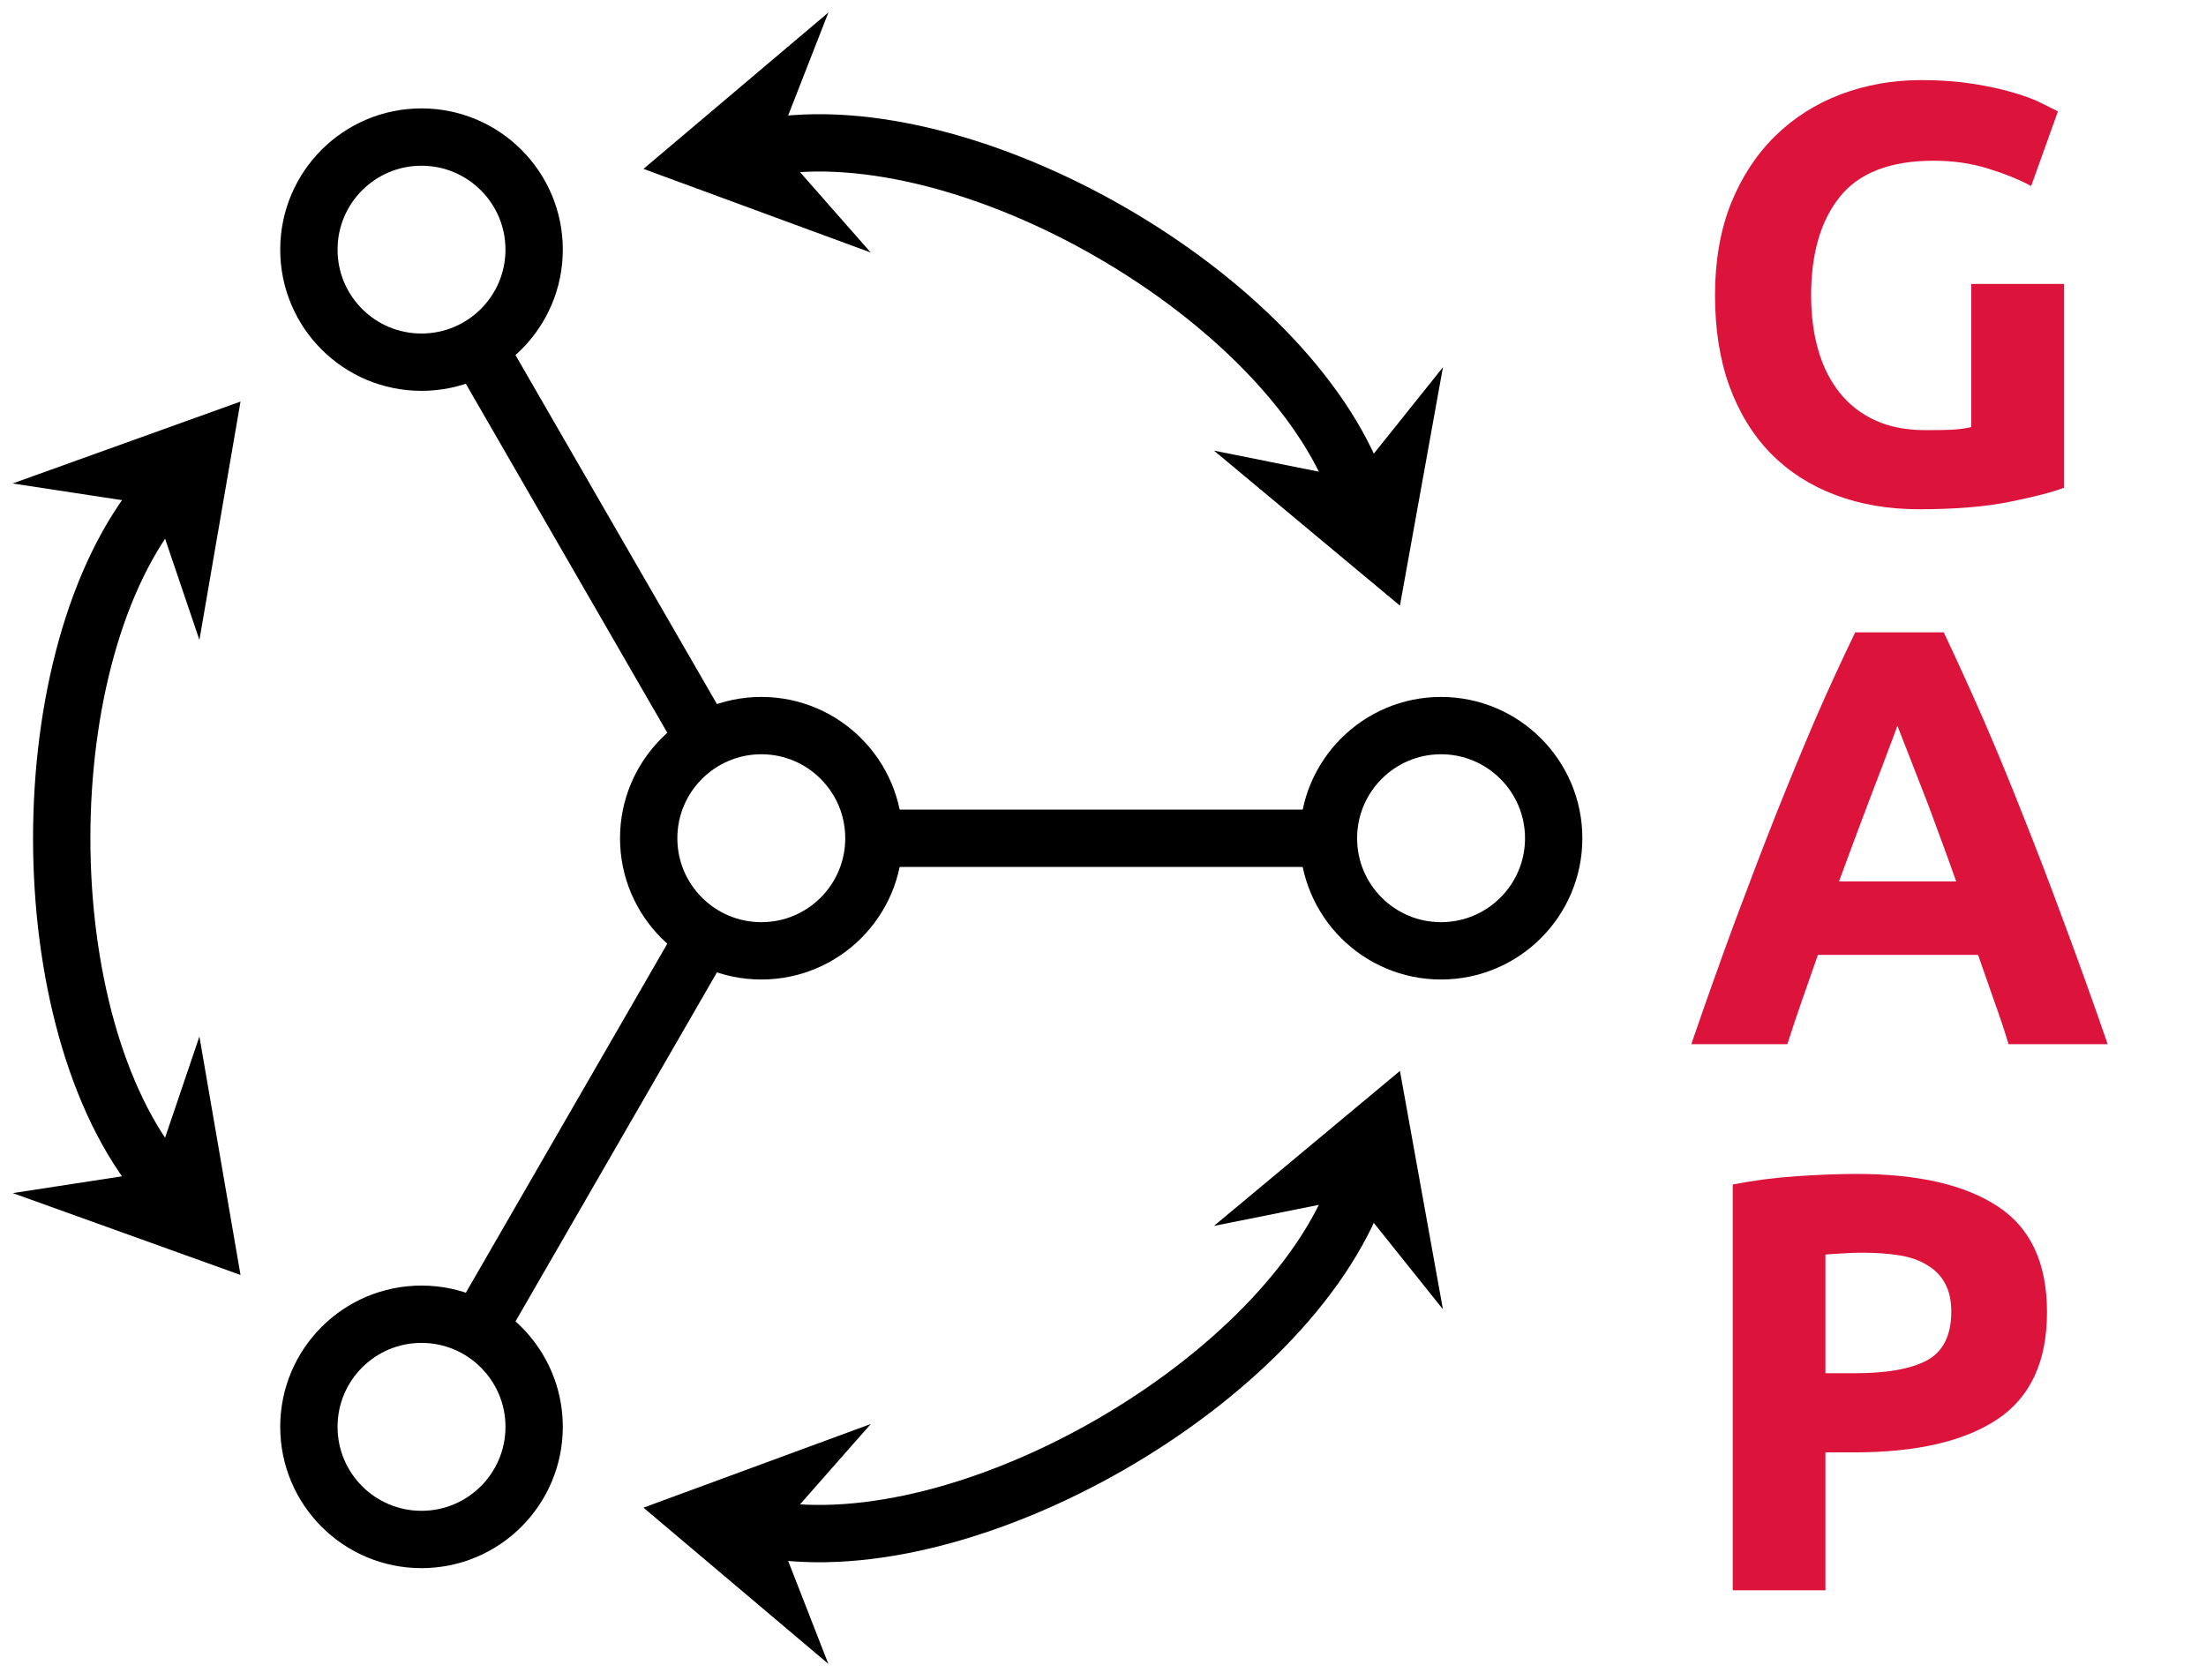
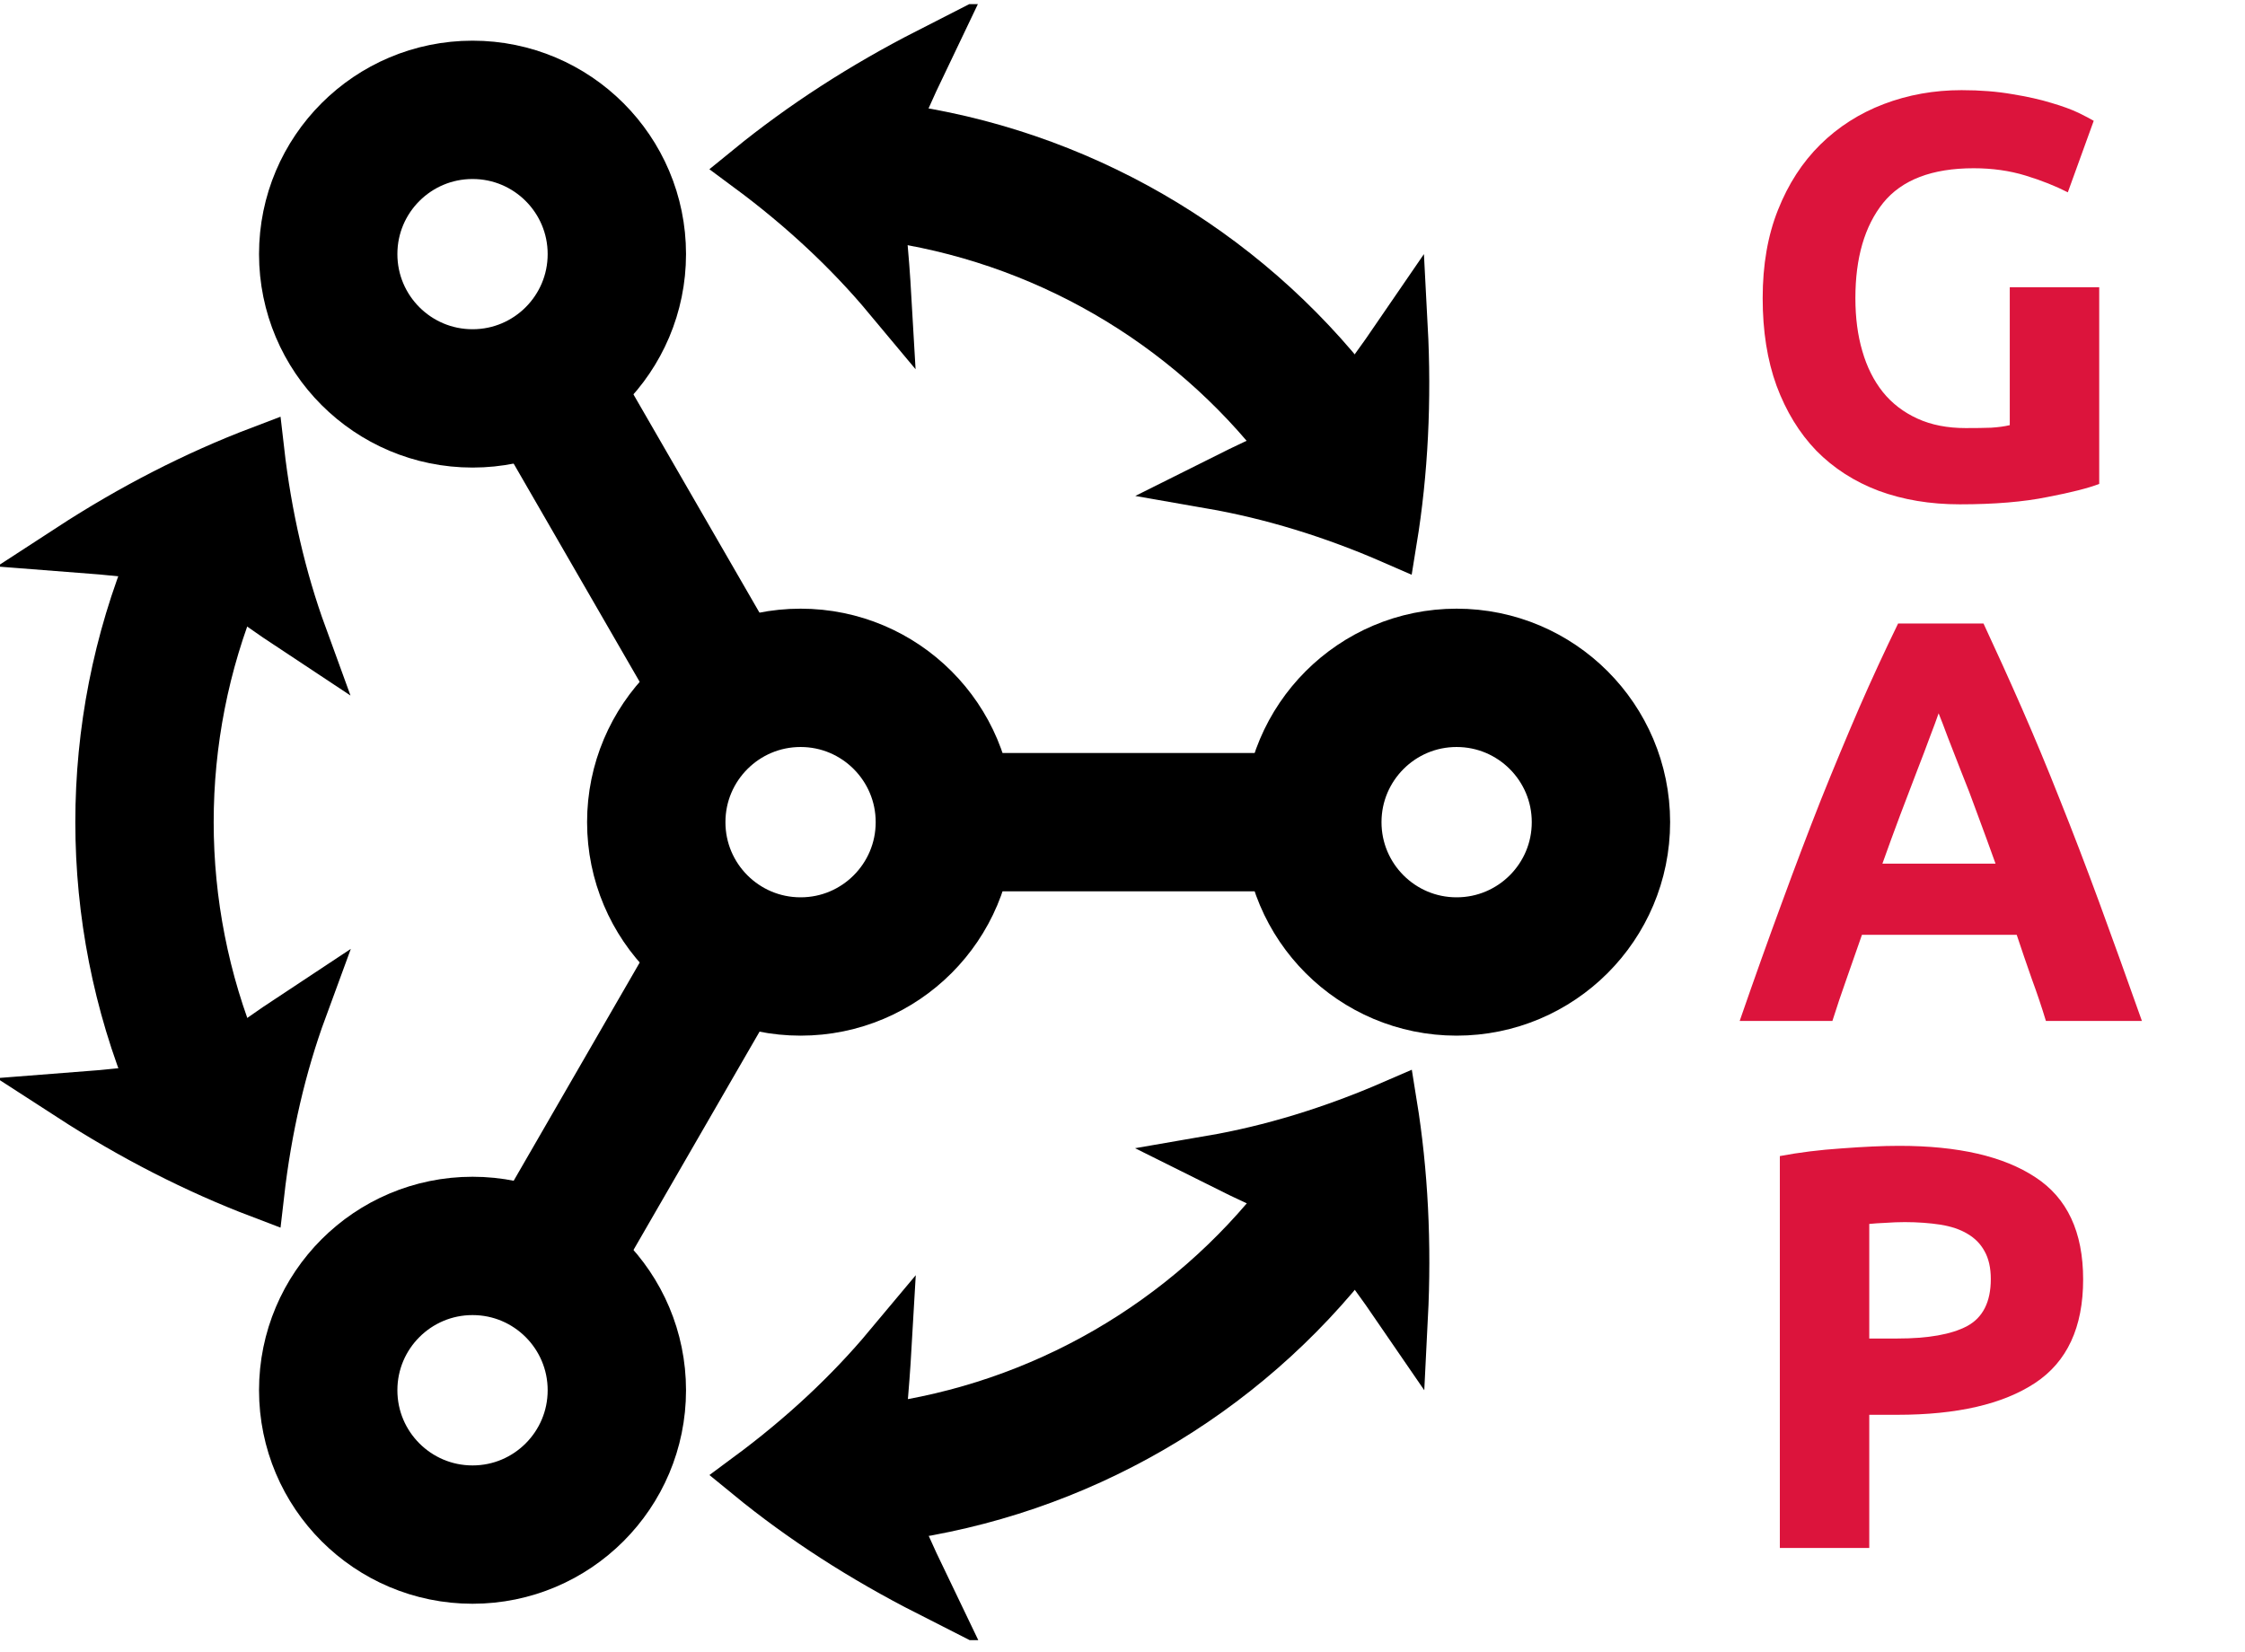
- <svg xmlns="http://www.w3.org/2000/svg" xmlns:xlink="http://www.w3.org/1999/xlink" width="91.475pt" height="69.631pt" viewBox="0 0 91.475 69.631" version="1.2">
+ <svg xmlns="http://www.w3.org/2000/svg" xmlns:xlink="http://www.w3.org/1999/xlink" width="96.107" height="70.701" viewBox="0 0 96.107 70.701">
  <defs>
    <g>
-       <symbol overflow="visible" id="glyph0-0">
-         <path style="stroke:none;" d="M 1.234 0 L 1.234 -18.484 L 11.094 -18.484 L 11.094 0 Z M 9.859 -1.234 L 9.859 -17.25 L 2.469 -17.25 L 2.469 -1.234 Z M 9.859 -1.234 " />
-       </symbol>
-       <symbol overflow="visible" id="glyph0-1">
-         <path style="stroke:none;" d="M 10.297 -14.125 C 8.504 -14.125 7.207 -13.625 6.406 -12.625 C 5.613 -11.633 5.219 -10.273 5.219 -8.547 C 5.219 -7.711 5.316 -6.953 5.516 -6.266 C 5.711 -5.586 6.008 -5 6.406 -4.5 C 6.801 -4.008 7.289 -3.629 7.875 -3.359 C 8.469 -3.086 9.16 -2.953 9.953 -2.953 C 10.379 -2.953 10.742 -2.957 11.047 -2.969 C 11.348 -2.988 11.617 -3.023 11.859 -3.078 L 11.859 -9.016 L 15.703 -9.016 L 15.703 -0.562 C 15.234 -0.383 14.488 -0.191 13.469 0.016 C 12.457 0.223 11.203 0.328 9.703 0.328 C 8.422 0.328 7.258 0.129 6.219 -0.266 C 5.176 -0.66 4.285 -1.234 3.547 -1.984 C 2.805 -2.742 2.234 -3.676 1.828 -4.781 C 1.43 -5.883 1.234 -7.141 1.234 -8.547 C 1.234 -9.973 1.453 -11.238 1.891 -12.344 C 2.336 -13.445 2.945 -14.379 3.719 -15.141 C 4.488 -15.898 5.395 -16.477 6.438 -16.875 C 7.488 -17.27 8.602 -17.469 9.781 -17.469 C 10.582 -17.469 11.305 -17.414 11.953 -17.312 C 12.609 -17.207 13.172 -17.082 13.641 -16.938 C 14.109 -16.801 14.492 -16.656 14.797 -16.5 C 15.098 -16.352 15.316 -16.242 15.453 -16.172 L 14.344 -13.078 C 13.812 -13.359 13.203 -13.602 12.516 -13.812 C 11.836 -14.02 11.098 -14.125 10.297 -14.125 Z M 10.297 -14.125 " />
-       </symbol>
-       <symbol overflow="visible" id="glyph0-2">
-         <path style="stroke:none;" d="M 13.406 0 C 13.227 -0.594 13.023 -1.203 12.797 -1.828 C 12.578 -2.453 12.359 -3.078 12.141 -3.703 L 5.5 -3.703 C 5.281 -3.078 5.062 -2.453 4.844 -1.828 C 4.625 -1.203 4.422 -0.594 4.234 0 L 0.25 0 C 0.883 -1.844 1.488 -3.539 2.062 -5.094 C 2.645 -6.656 3.207 -8.125 3.75 -9.5 C 4.301 -10.883 4.844 -12.195 5.375 -13.438 C 5.914 -14.676 6.473 -15.891 7.047 -17.078 L 10.719 -17.078 C 11.281 -15.891 11.832 -14.676 12.375 -13.438 C 12.914 -12.195 13.457 -10.883 14 -9.5 C 14.551 -8.125 15.113 -6.656 15.688 -5.094 C 16.27 -3.539 16.879 -1.844 17.516 0 Z M 8.797 -13.203 C 8.711 -12.961 8.586 -12.629 8.422 -12.203 C 8.266 -11.773 8.078 -11.281 7.859 -10.719 C 7.648 -10.156 7.414 -9.535 7.156 -8.859 C 6.906 -8.191 6.645 -7.488 6.375 -6.75 L 11.234 -6.75 C 10.973 -7.488 10.719 -8.191 10.469 -8.859 C 10.227 -9.535 9.992 -10.156 9.766 -10.719 C 9.547 -11.281 9.352 -11.773 9.188 -12.203 C 9.02 -12.629 8.891 -12.961 8.797 -13.203 Z M 8.797 -13.203 " />
-       </symbol>
-       <symbol overflow="visible" id="glyph0-3">
-         <path style="stroke:none;" d="M 7.094 -17.266 C 9.645 -17.266 11.598 -16.816 12.953 -15.922 C 14.316 -15.035 15 -13.57 15 -11.531 C 15 -9.477 14.305 -7.992 12.922 -7.078 C 11.547 -6.172 9.578 -5.719 7.016 -5.719 L 5.812 -5.719 L 5.812 0 L 1.969 0 L 1.969 -16.828 C 2.812 -16.992 3.695 -17.109 4.625 -17.172 C 5.562 -17.234 6.383 -17.266 7.094 -17.266 Z M 7.344 -14 C 7.062 -14 6.785 -13.988 6.516 -13.969 C 6.242 -13.957 6.008 -13.941 5.812 -13.922 L 5.812 -9 L 7.016 -9 C 8.348 -9 9.348 -9.176 10.016 -9.531 C 10.691 -9.895 11.031 -10.57 11.031 -11.562 C 11.031 -12.031 10.941 -12.422 10.766 -12.734 C 10.598 -13.047 10.352 -13.297 10.031 -13.484 C 9.719 -13.68 9.332 -13.816 8.875 -13.891 C 8.414 -13.961 7.906 -14 7.344 -14 Z M 7.344 -14 " />
-       </symbol>
+       <g id="glyph-0-0">
+         <path d="M 10.266 -14.078 C 8.484 -14.078 7.191 -13.582 6.391 -12.594 C 5.598 -11.602 5.203 -10.242 5.203 -8.516 C 5.203 -7.68 5.301 -6.926 5.5 -6.25 C 5.695 -5.57 5.988 -4.988 6.375 -4.5 C 6.77 -4.008 7.266 -3.629 7.859 -3.359 C 8.453 -3.086 9.141 -2.953 9.922 -2.953 C 10.348 -2.953 10.711 -2.957 11.016 -2.969 C 11.316 -2.988 11.582 -3.023 11.812 -3.078 L 11.812 -8.984 L 15.641 -8.984 L 15.641 -0.562 C 15.18 -0.383 14.441 -0.195 13.422 0 C 12.41 0.207 11.16 0.312 9.672 0.312 C 8.398 0.312 7.242 0.117 6.203 -0.266 C 5.16 -0.66 4.27 -1.234 3.531 -1.984 C 2.801 -2.742 2.234 -3.672 1.828 -4.766 C 1.43 -5.859 1.234 -7.109 1.234 -8.516 C 1.234 -9.941 1.453 -11.203 1.891 -12.297 C 2.328 -13.398 2.93 -14.332 3.703 -15.094 C 4.473 -15.852 5.379 -16.43 6.422 -16.828 C 7.461 -17.223 8.57 -17.422 9.75 -17.422 C 10.551 -17.422 11.273 -17.363 11.922 -17.25 C 12.566 -17.145 13.125 -17.02 13.594 -16.875 C 14.062 -16.738 14.445 -16.598 14.75 -16.453 C 15.051 -16.305 15.27 -16.191 15.406 -16.109 L 14.297 -13.047 C 13.773 -13.316 13.172 -13.555 12.484 -13.766 C 11.805 -13.973 11.066 -14.078 10.266 -14.078 Z M 10.266 -14.078 " />
+       </g>
+       <g id="glyph-0-1">
+         <path d="M 13.359 0 C 13.18 -0.594 12.977 -1.195 12.75 -1.812 C 12.531 -2.438 12.316 -3.062 12.109 -3.688 L 5.484 -3.688 C 5.266 -3.062 5.047 -2.438 4.828 -1.812 C 4.609 -1.195 4.406 -0.594 4.219 0 L 0.25 0 C 0.883 -1.832 1.488 -3.523 2.062 -5.078 C 2.633 -6.641 3.191 -8.109 3.734 -9.484 C 4.285 -10.859 4.828 -12.16 5.359 -13.391 C 5.898 -14.629 6.457 -15.836 7.031 -17.016 L 10.688 -17.016 C 11.238 -15.836 11.785 -14.629 12.328 -13.391 C 12.867 -12.16 13.41 -10.859 13.953 -9.484 C 14.504 -8.109 15.066 -6.641 15.641 -5.078 C 16.211 -3.523 16.82 -1.832 17.469 0 Z M 8.766 -13.172 C 8.68 -12.922 8.555 -12.582 8.391 -12.156 C 8.234 -11.727 8.047 -11.234 7.828 -10.672 C 7.617 -10.117 7.383 -9.504 7.125 -8.828 C 6.875 -8.16 6.617 -7.461 6.359 -6.734 L 11.203 -6.734 C 10.941 -7.461 10.688 -8.16 10.438 -8.828 C 10.195 -9.504 9.961 -10.117 9.734 -10.672 C 9.516 -11.234 9.32 -11.727 9.156 -12.156 C 9 -12.582 8.867 -12.922 8.766 -13.172 Z M 8.766 -13.172 " />
+       </g>
+       <g id="glyph-0-2">
+         <path d="M 7.078 -17.219 C 9.609 -17.219 11.551 -16.77 12.906 -15.875 C 14.27 -14.988 14.953 -13.531 14.953 -11.5 C 14.953 -9.445 14.266 -7.969 12.891 -7.062 C 11.516 -6.156 9.551 -5.703 7 -5.703 L 5.797 -5.703 L 5.797 0 L 1.969 0 L 1.969 -16.781 C 2.801 -16.938 3.68 -17.047 4.609 -17.109 C 5.547 -17.18 6.367 -17.219 7.078 -17.219 Z M 7.312 -13.953 C 7.039 -13.953 6.77 -13.941 6.5 -13.922 C 6.227 -13.91 5.992 -13.895 5.797 -13.875 L 5.797 -8.969 L 7 -8.969 C 8.32 -8.969 9.316 -9.145 9.984 -9.5 C 10.66 -9.863 11 -10.535 11 -11.516 C 11 -11.992 10.91 -12.391 10.734 -12.703 C 10.566 -13.016 10.32 -13.266 10 -13.453 C 9.688 -13.641 9.301 -13.77 8.844 -13.844 C 8.383 -13.914 7.875 -13.953 7.312 -13.953 Z M 7.312 -13.953 " />
+       </g>
    </g>
-     <clipPath id="clip1">
-       <path d="M 0 0.016 L 70 0.016 L 70 69.25 L 0 69.25 Z M 0 0.016 " />
+     <clipPath id="clip-0">
+       <path clip-rule="nonzero" d="M 0 0.176 L 95.223 0.176 L 95.223 70.227 L 0 70.227 Z M 0 0.176 " />
    </clipPath>
-     <clipPath id="clip2">
-       <path d="M 21 0.016 L 90.953 0.016 L 90.953 69.25 L 21 69.25 Z M 21 0.016 " />
+     <clipPath id="clip-1">
+       <path clip-rule="nonzero" d="M 0 0.176 L 95.223 0.176 L 95.223 70.227 L 0 70.227 Z M 0 0.176 " />
    </clipPath>
-     <clipPath id="clip3">
-       <path d="M 0 0.016 L 56 0.016 L 56 49 L 0 49 Z M 0 0.016 " />
+     <clipPath id="clip-2">
+       <path clip-rule="nonzero" d="M 22 0.176 L 90 0.176 L 90 53 L 22 53 Z M 22 0.176 " />
    </clipPath>
-     <clipPath id="clip4">
-       <path d="M 0 20 L 56 20 L 56 69.25 L 0 69.25 Z M 0 20 " />
+     <clipPath id="clip-3">
+       <path clip-rule="nonzero" d="M 3 0.176 L 69 0.176 L 69 42 L 3 42 Z M 3 0.176 " />
    </clipPath>
-     <clipPath id="clip5">
-       <path d="M 0 0.016 L 63 0.016 L 63 64 L 0 64 Z M 0 0.016 " />
+     <clipPath id="clip-4">
+       <path clip-rule="nonzero" d="M 0 0.176 L 93 0.176 L 93 70.227 L 0 70.227 Z M 0 0.176 " />
    </clipPath>
-     <clipPath id="clip6">
-       <path d="M 0 6 L 63 6 L 63 69.25 L 0 69.25 Z M 0 6 " />
+     <clipPath id="clip-5">
+       <path clip-rule="nonzero" d="M 0 0.176 L 42 0.176 L 42 57 L 0 57 Z M 0 0.176 " />
    </clipPath>
-     <clipPath id="clip7">
-       <path d="M 0 0.016 L 90 0.016 L 90 54 L 0 54 Z M 0 0.016 " />
+     <clipPath id="clip-6">
+       <path clip-rule="nonzero" d="M 0 14 L 42 14 L 42 70.227 L 0 70.227 Z M 0 14 " />
    </clipPath>
-     <clipPath id="clip8">
-       <path d="M 33 0.016 L 79 0.016 L 79 44 L 33 44 Z M 33 0.016 " />
+     <clipPath id="clip-7">
+       <path clip-rule="nonzero" d="M 0 0.176 L 95.223 0.176 L 95.223 70.227 L 0 70.227 Z M 0 0.176 " />
    </clipPath>
-     <clipPath id="clip9">
-       <path d="M 8 0.016 L 54 0.016 L 54 29 L 8 29 Z M 8 0.016 " />
+     <clipPath id="clip-8">
+       <path clip-rule="nonzero" d="M 3 28 L 69 28 L 69 70.227 L 3 70.227 Z M 3 28 " />
    </clipPath>
-     <clipPath id="clip10">
-       <path d="M 0 0.016 L 41 0.016 L 41 69.25 L 0 69.25 Z M 0 0.016 " />
-     </clipPath>
-     <clipPath id="clip11">
-       <path d="M 0 0.016 L 29 0.016 L 29 44 L 0 44 Z M 0 0.016 " />
-     </clipPath>
-     <clipPath id="clip12">
-       <path d="M 0 25 L 29 25 L 29 69.25 L 0 69.25 Z M 0 25 " />
-     </clipPath>
-     <clipPath id="clip13">
-       <path d="M 0 15 L 90 15 L 90 69.25 L 0 69.25 Z M 0 15 " />
-     </clipPath>
-     <clipPath id="clip14">
-       <path d="M 8 40 L 54 40 L 54 69.25 L 8 69.25 Z M 8 40 " />
-     </clipPath>
-     <clipPath id="clip15">
-       <path d="M 33 25 L 79 25 L 79 69.25 L 33 69.25 Z M 33 25 " />
+     <clipPath id="clip-9">
+       <path clip-rule="nonzero" d="M 22 18 L 90 18 L 90 70.227 L 22 70.227 Z M 22 18 " />
    </clipPath>
  </defs>
-   <g id="surface1">
-     <g clip-path="url(#clip1)" clip-rule="nonzero">
-       <path style="fill:none;stroke-width:2.391;stroke-linecap:butt;stroke-linejoin:miter;stroke:rgb(0%,0%,0%);stroke-opacity:1;stroke-miterlimit:10;" d="M 4.695 -0.001 C 4.695 2.592 2.593 4.698 0.001 4.698 C -2.592 4.698 -4.698 2.592 -4.698 -0.001 C -4.698 -2.594 -2.592 -4.696 0.001 -4.696 C 2.593 -4.696 4.695 -2.594 4.695 -0.001 Z M 4.695 -0.001 " transform="matrix(0.994293,0,0,-0.994293,31.56981,34.76081)" />
-     </g>
-     <g clip-path="url(#clip2)" clip-rule="nonzero">
-       <path style="fill:none;stroke-width:2.391;stroke-linecap:butt;stroke-linejoin:miter;stroke:rgb(0%,0%,0%);stroke-opacity:1;stroke-miterlimit:10;" d="M 33.045 -0.001 C 33.045 2.592 30.939 4.698 28.346 4.698 C 25.753 4.698 23.651 2.592 23.651 -0.001 C 23.651 -2.594 25.753 -4.696 28.346 -4.696 C 30.939 -4.696 33.045 -2.594 33.045 -0.001 Z M 33.045 -0.001 " transform="matrix(0.994293,0,0,-0.994293,31.56981,34.76081)" />
-     </g>
-     <g clip-path="url(#clip3)" clip-rule="nonzero">
-       <path style="fill:none;stroke-width:2.391;stroke-linecap:butt;stroke-linejoin:miter;stroke:rgb(0%,0%,0%);stroke-opacity:1;stroke-miterlimit:10;" d="M -9.475 24.549 C -9.475 27.142 -11.581 29.244 -14.174 29.244 C -16.767 29.244 -18.869 27.142 -18.869 24.549 C -18.869 21.956 -16.767 19.855 -14.174 19.855 C -11.581 19.855 -9.475 21.956 -9.475 24.549 Z M -9.475 24.549 " transform="matrix(0.994293,0,0,-0.994293,31.56981,34.76081)" />
-     </g>
-     <g clip-path="url(#clip4)" clip-rule="nonzero">
-       <path style="fill:none;stroke-width:2.391;stroke-linecap:butt;stroke-linejoin:miter;stroke:rgb(0%,0%,0%);stroke-opacity:1;stroke-miterlimit:10;" d="M -9.475 -24.547 C -9.475 -21.954 -11.581 -19.852 -14.174 -19.852 C -16.767 -19.852 -18.869 -21.954 -18.869 -24.547 C -18.869 -27.144 -16.767 -29.246 -14.174 -29.246 C -11.581 -29.246 -9.475 -27.144 -9.475 -24.547 Z M -9.475 -24.547 " transform="matrix(0.994293,0,0,-0.994293,31.56981,34.76081)" />
-     </g>
-     <path style="fill:none;stroke-width:2.391;stroke-linecap:butt;stroke-linejoin:miter;stroke:rgb(0%,0%,0%);stroke-opacity:1;stroke-miterlimit:10;" d="M 5.67 -0.001 L 22.677 -0.001 " transform="matrix(0.994293,0,0,-0.994293,31.56981,34.76081)" />
-     <g clip-path="url(#clip5)" clip-rule="nonzero">
-       <path style="fill:none;stroke-width:2.391;stroke-linecap:butt;stroke-linejoin:miter;stroke:rgb(0%,0%,0%);stroke-opacity:1;stroke-miterlimit:10;" d="M -2.836 4.91 L -11.338 19.639 " transform="matrix(0.994293,0,0,-0.994293,31.56981,34.76081)" />
-     </g>
-     <g clip-path="url(#clip6)" clip-rule="nonzero">
-       <path style="fill:none;stroke-width:2.391;stroke-linecap:butt;stroke-linejoin:miter;stroke:rgb(0%,0%,0%);stroke-opacity:1;stroke-miterlimit:10;" d="M -2.836 -4.908 L -11.338 -19.64 " transform="matrix(0.994293,0,0,-0.994293,31.56981,34.76081)" />
-     </g>
-     <g clip-path="url(#clip7)" clip-rule="nonzero">
-       <path style="fill:none;stroke-width:2.391;stroke-linecap:butt;stroke-linejoin:miter;stroke:rgb(0%,0%,0%);stroke-opacity:1;stroke-miterlimit:10;" d="M 24.869 14.555 C 21.934 22.62 8.624 30.305 0.169 28.816 " transform="matrix(0.994293,0,0,-0.994293,31.56981,34.76081)" />
-     </g>
-     <path style=" stroke:none;fill-rule:nonzero;fill:rgb(0%,0%,0%);fill-opacity:1;" d="M 57.574 23.805 L 58.652 17.828 L 56.418 20.621 L 52.91 19.918 Z M 57.574 23.805 " />
-     <g clip-path="url(#clip8)" clip-rule="nonzero">
-       <path style="fill:none;stroke-width:1.41;stroke-linecap:butt;stroke-linejoin:miter;stroke:rgb(0%,0%,0%);stroke-opacity:1;stroke-miterlimit:10;" d="M 7.219 -0.002 L 1.941 3.073 L 3.812 0 L 1.941 -3.073 Z M 7.219 -0.002 " transform="matrix(0.340048,0.934338,0.934338,-0.340048,55.1213,17.05936)" />
-     </g>
-     <path style=" stroke:none;fill-rule:nonzero;fill:rgb(0%,0%,0%);fill-opacity:1;" d="M 28.055 6.762 L 33.754 8.859 L 31.391 6.172 L 32.691 2.84 Z M 28.055 6.762 " />
-     <g clip-path="url(#clip9)" clip-rule="nonzero">
-       <path style="fill:none;stroke-width:1.41;stroke-linecap:butt;stroke-linejoin:miter;stroke:rgb(0%,0%,0%);stroke-opacity:1;stroke-miterlimit:10;" d="M 7.22 0.001 L 1.941 3.074 L 3.813 -0.001 L 1.942 -3.074 Z M 7.22 0.001 " transform="matrix(-0.97918,0.172639,0.172639,0.97918,35.12403,5.514168)" />
-     </g>
-     <g clip-path="url(#clip10)" clip-rule="nonzero">
-       <path style="fill:none;stroke-width:2.391;stroke-linecap:butt;stroke-linejoin:miter;stroke:rgb(0%,0%,0%);stroke-opacity:1;stroke-miterlimit:10;" d="M -25.037 14.26 C -30.557 7.684 -30.557 -7.685 -25.037 -14.262 " transform="matrix(0.994293,0,0,-0.994293,31.56981,34.76081)" />
-     </g>
-     <path style=" stroke:none;fill-rule:nonzero;fill:rgb(0%,0%,0%);fill-opacity:1;" d="M 9.078 17.719 L 3.363 19.773 L 6.898 20.312 L 8.047 23.699 Z M 9.078 17.719 " />
-     <g clip-path="url(#clip11)" clip-rule="nonzero">
-       <path style="fill:none;stroke-width:1.41;stroke-linecap:butt;stroke-linejoin:miter;stroke:rgb(0%,0%,0%);stroke-opacity:1;stroke-miterlimit:10;" d="M 7.217 -0.001 L 1.94 3.074 L 3.81 0.002 L 1.943 -3.073 Z M 7.217 -0.001 " transform="matrix(0.639112,-0.761649,-0.761649,-0.639112,4.464785,23.21525)" />
-     </g>
-     <path style=" stroke:none;fill-rule:nonzero;fill:rgb(0%,0%,0%);fill-opacity:1;" d="M 9.078 51.805 L 8.047 45.82 L 6.898 49.207 L 3.363 49.75 Z M 9.078 51.805 " />
-     <g clip-path="url(#clip12)" clip-rule="nonzero">
-       <path style="fill:none;stroke-width:1.41;stroke-linecap:butt;stroke-linejoin:miter;stroke:rgb(0%,0%,0%);stroke-opacity:1;stroke-miterlimit:10;" d="M 7.219 -0 L 1.941 3.074 L 3.808 -0 L 1.941 -3.075 Z M 7.219 -0 " transform="matrix(0.639112,0.761649,0.761649,-0.639112,4.464785,46.30638)" />
-     </g>
-     <g clip-path="url(#clip13)" clip-rule="nonzero">
-       <path style="fill:none;stroke-width:2.391;stroke-linecap:butt;stroke-linejoin:miter;stroke:rgb(0%,0%,0%);stroke-opacity:1;stroke-miterlimit:10;" d="M 0.169 -28.814 C 8.624 -30.307 21.934 -22.622 24.869 -14.553 " transform="matrix(0.994293,0,0,-0.994293,31.56981,34.76081)" />
-     </g>
-     <path style=" stroke:none;fill-rule:nonzero;fill:rgb(0%,0%,0%);fill-opacity:1;" d="M 28.055 62.762 L 32.691 66.68 L 31.391 63.348 L 33.754 60.664 Z M 28.055 62.762 " />
-     <g clip-path="url(#clip14)" clip-rule="nonzero">
-       <path style="fill:none;stroke-width:1.41;stroke-linecap:butt;stroke-linejoin:miter;stroke:rgb(0%,0%,0%);stroke-opacity:1;stroke-miterlimit:10;" d="M 7.22 0.001 L 1.943 3.072 L 3.813 -0.002 L 1.941 -3.072 Z M 7.22 0.001 " transform="matrix(-0.97918,-0.172639,-0.172639,0.97918,35.12403,64.00746)" />
-     </g>
-     <path style=" stroke:none;fill-rule:nonzero;fill:rgb(0%,0%,0%);fill-opacity:1;" d="M 57.574 45.719 L 52.91 49.605 L 56.418 48.902 L 58.652 51.695 Z M 57.574 45.719 " />
-     <g clip-path="url(#clip15)" clip-rule="nonzero">
-       <path style="fill:none;stroke-width:1.41;stroke-linecap:butt;stroke-linejoin:miter;stroke:rgb(0%,0%,0%);stroke-opacity:1;stroke-miterlimit:10;" d="M 7.217 0.001 L 1.939 3.072 L 3.81 -0.001 L 1.939 -3.073 Z M 7.217 0.001 " transform="matrix(0.340048,-0.934338,-0.934338,-0.340048,55.1213,52.46227)" />
-     </g>
-     <g style="fill:rgb(86.4%,7.999%,23.499%);fill-opacity:1;">
-       <use xlink:href="#glyph0-1" x="69.882" y="20.79" />
-     </g>
-     <g style="fill:rgb(86.4%,7.999%,23.499%);fill-opacity:1;">
-       <use xlink:href="#glyph0-2" x="69.882" y="43.301" />
-     </g>
-     <g style="fill:rgb(86.4%,7.999%,23.499%);fill-opacity:1;">
-       <use xlink:href="#glyph0-3" x="69.882" y="65.947" />
-     </g>
+   <g clip-path="url(#clip-0)">
+     <path fill="none" stroke-width="5.978" stroke-linecap="butt" stroke-linejoin="miter" stroke="rgb(0%, 0%, 0%)" stroke-opacity="1" stroke-miterlimit="10" d="M 6.235 0.001 C 6.235 3.443 3.444 6.238 0.002 6.238 C -3.444 6.238 -6.235 3.443 -6.235 0.001 C -6.235 -3.445 -3.444 -6.236 0.002 -6.236 C 3.444 -6.236 6.235 -3.445 6.235 0.001 Z M 34.582 0.001 C 34.582 3.443 31.791 6.238 28.345 6.238 C 24.903 6.238 22.112 3.443 22.112 0.001 C 22.112 -3.445 24.903 -6.236 28.345 -6.236 C 31.791 -6.236 34.582 -3.445 34.582 0.001 Z M -7.938 24.551 C -7.938 27.993 -10.73 30.784 -14.172 30.784 C -17.617 30.784 -20.409 27.993 -20.409 24.551 C -20.409 21.105 -17.617 18.314 -14.172 18.314 C -10.73 18.314 -7.938 21.105 -7.938 24.551 Z M -7.938 -24.549 C -7.938 -21.104 -10.73 -18.312 -14.172 -18.312 C -17.617 -18.312 -20.409 -21.104 -20.409 -24.549 C -20.409 -27.995 -17.617 -30.787 -14.172 -30.787 C -10.73 -30.787 -7.938 -27.995 -7.938 -24.549 Z M -7.938 -24.549 " transform="matrix(0.990794, 0, 0, -0.990794, 34.27156, 35.20386)" />
+   </g>
+   <path fill="none" stroke-width="5.978" stroke-linecap="butt" stroke-linejoin="miter" stroke="rgb(0%, 0%, 0%)" stroke-opacity="1" stroke-miterlimit="10" d="M 5.671 0.001 L 22.679 0.001 " transform="matrix(0.990794, 0, 0, -0.990794, 34.27156, 35.20386)" />
+   <g clip-path="url(#clip-1)">
+     <path fill="none" stroke-width="5.978" stroke-linecap="butt" stroke-linejoin="miter" stroke="rgb(0%, 0%, 0%)" stroke-opacity="1" stroke-miterlimit="10" d="M -2.833 4.909 L -11.337 19.639 " transform="matrix(0.990794, 0, 0, -0.990794, 34.27156, 35.20386)" />
+     <path fill="none" stroke-width="5.978" stroke-linecap="butt" stroke-linejoin="miter" stroke="rgb(0%, 0%, 0%)" stroke-opacity="1" stroke-miterlimit="10" d="M -2.833 -4.912 L -11.337 -19.641 " transform="matrix(0.990794, 0, 0, -0.990794, 34.27156, 35.20386)" />
+     <path fill="none" stroke-width="5.978" stroke-linecap="butt" stroke-linejoin="miter" stroke="rgb(0%, 0%, 0%)" stroke-opacity="1" stroke-miterlimit="10" d="M 22.451 17.309 C 17.893 23.222 11.159 27.11 3.759 28.099 " transform="matrix(0.990794, 0, 0, -0.990794, 34.27156, 35.20386)" />
+   </g>
+   <path fill-rule="nonzero" fill="rgb(0%, 0%, 0%)" fill-opacity="1" d="M 59.633 23.141 C 60.109 20.219 60.262 17.141 60.094 13.965 C 59.043 15.504 57.953 17 56.824 18.461 C 55.129 19.172 53.469 19.938 51.836 20.758 C 54.41 21.207 57.027 22.004 59.633 23.141 Z M 59.633 23.141 " />
+   <g clip-path="url(#clip-2)">
+     <path fill="none" stroke-width="2.071" stroke-linecap="butt" stroke-linejoin="miter" stroke="rgb(0%, 0%, 0%)" stroke-opacity="1" stroke-miterlimit="10" d="M 25.597 12.175 C 26.078 15.124 26.232 18.231 26.062 21.436 C 25.002 19.883 23.902 18.373 22.762 16.898 C 21.051 16.181 19.376 15.408 17.728 14.58 C 20.326 14.127 22.967 13.323 25.597 12.175 Z M 25.597 12.175 " transform="matrix(0.990794, 0, 0, -0.990794, 34.27156, 35.20386)" />
+   </g>
+   <path fill-rule="nonzero" fill="rgb(0%, 0%, 0%)" fill-opacity="1" d="M 32.039 7.207 C 34.324 8.898 36.324 10.766 37.992 12.766 C 37.887 10.945 37.719 9.125 37.496 7.301 C 38.188 5.59 38.938 3.898 39.742 2.223 C 36.918 3.664 34.332 5.336 32.039 7.207 Z M 32.039 7.207 " />
+   <g clip-path="url(#clip-3)">
+     <path fill="none" stroke-width="2.071" stroke-linecap="butt" stroke-linejoin="miter" stroke="rgb(0%, 0%, 0%)" stroke-opacity="1" stroke-miterlimit="10" d="M -2.253 28.257 C 0.053 26.55 2.072 24.665 3.755 22.647 C 3.649 24.484 3.479 26.321 3.254 28.162 C 3.952 29.889 4.709 31.596 5.521 33.288 C 2.671 31.833 0.061 30.145 -2.253 28.257 Z M -2.253 28.257 " transform="matrix(0.990794, 0, 0, -0.990794, 34.27156, 35.20386)" />
+   </g>
+   <g clip-path="url(#clip-4)">
+     <path fill="none" stroke-width="5.978" stroke-linecap="butt" stroke-linejoin="miter" stroke="rgb(0%, 0%, 0%)" stroke-opacity="1" stroke-miterlimit="10" d="M -26.216 10.788 C -29.059 3.884 -29.055 -3.891 -26.212 -10.794 " transform="matrix(0.990794, 0, 0, -0.990794, 34.27156, 35.20386)" />
+   </g>
+   <path fill-rule="nonzero" fill="rgb(0%, 0%, 0%)" fill-opacity="1" d="M 11.141 19.27 C 8.375 20.32 5.633 21.727 2.969 23.461 C 4.824 23.602 6.668 23.793 8.496 24.047 C 9.961 25.156 11.453 26.211 12.977 27.215 C 12.082 24.762 11.465 22.098 11.141 19.27 Z M 11.141 19.27 " />
+   <g clip-path="url(#clip-5)">
+     <path fill="none" stroke-width="2.071" stroke-linecap="butt" stroke-linejoin="miter" stroke="rgb(0%, 0%, 0%)" stroke-opacity="1" stroke-miterlimit="10" d="M -23.346 16.082 C -26.137 15.022 -28.905 13.603 -31.594 11.852 C -29.721 11.71 -27.86 11.517 -26.015 11.261 C -24.537 10.141 -23.03 9.076 -21.493 8.063 C -22.396 10.539 -23.019 13.228 -23.346 16.082 Z M -23.346 16.082 " transform="matrix(0.990794, 0, 0, -0.990794, 34.27156, 35.20386)" />
+   </g>
+   <path fill-rule="nonzero" fill="rgb(0%, 0%, 0%)" fill-opacity="1" d="M 11.141 51.137 C 11.465 48.309 12.082 45.645 12.98 43.199 C 11.457 44.203 9.961 45.258 8.496 46.363 C 6.668 46.617 4.828 46.816 2.973 46.957 C 5.633 48.68 8.375 50.086 11.141 51.137 Z M 11.141 51.137 " />
+   <g clip-path="url(#clip-6)">
+     <path fill="none" stroke-width="2.071" stroke-linecap="butt" stroke-linejoin="miter" stroke="rgb(0%, 0%, 0%)" stroke-opacity="1" stroke-miterlimit="10" d="M -23.346 -16.081 C -23.019 -13.226 -22.396 -10.538 -21.489 -8.07 C -23.027 -9.083 -24.537 -10.147 -26.015 -11.263 C -27.86 -11.519 -29.717 -11.72 -31.59 -11.862 C -28.905 -13.601 -26.137 -15.02 -23.346 -16.081 Z M -23.346 -16.081 " transform="matrix(0.990794, 0, 0, -0.990794, 34.27156, 35.20386)" />
+   </g>
+   <g clip-path="url(#clip-7)">
+     <path fill="none" stroke-width="5.978" stroke-linecap="butt" stroke-linejoin="miter" stroke="rgb(0%, 0%, 0%)" stroke-opacity="1" stroke-miterlimit="10" d="M 3.767 -28.098 C 11.163 -27.108 17.897 -23.217 22.455 -17.303 " transform="matrix(0.990794, 0, 0, -0.990794, 34.27156, 35.20386)" />
+   </g>
+   <path fill-rule="nonzero" fill="rgb(0%, 0%, 0%)" fill-opacity="1" d="M 32.039 63.199 C 34.328 65.074 36.918 66.742 39.754 68.184 C 38.945 66.508 38.195 64.816 37.496 63.105 C 37.727 61.281 37.895 59.461 38 57.641 C 36.324 59.645 34.324 61.508 32.039 63.199 Z M 32.039 63.199 " />
+   <g clip-path="url(#clip-8)">
+     <path fill="none" stroke-width="2.071" stroke-linecap="butt" stroke-linejoin="miter" stroke="rgb(0%, 0%, 0%)" stroke-opacity="1" stroke-miterlimit="10" d="M -2.253 -28.255 C 0.057 -30.148 2.671 -31.831 5.533 -33.286 C 4.717 -31.595 3.96 -29.888 3.254 -28.161 C 3.487 -26.32 3.657 -24.482 3.763 -22.645 C 2.072 -24.668 0.053 -26.548 -2.253 -28.255 Z M -2.253 -28.255 " transform="matrix(0.990794, 0, 0, -0.990794, 34.27156, 35.20386)" />
+   </g>
+   <path fill-rule="nonzero" fill="rgb(0%, 0%, 0%)" fill-opacity="1" d="M 59.637 47.27 C 57.027 48.402 54.41 49.203 51.844 49.645 C 53.473 50.461 55.133 51.23 56.824 51.949 C 57.957 53.402 59.051 54.895 60.102 56.434 C 60.262 53.266 60.109 50.188 59.637 47.27 Z M 59.637 47.27 " />
+   <g clip-path="url(#clip-9)">
+     <path fill="none" stroke-width="2.071" stroke-linecap="butt" stroke-linejoin="miter" stroke="rgb(0%, 0%, 0%)" stroke-opacity="1" stroke-miterlimit="10" d="M 25.601 -12.178 C 22.967 -13.321 20.326 -14.129 17.735 -14.575 C 19.38 -15.399 21.055 -16.176 22.762 -16.901 C 23.906 -18.368 25.009 -19.874 26.07 -21.427 C 26.232 -18.23 26.078 -15.123 25.601 -12.178 Z M 25.601 -12.178 " transform="matrix(0.990794, 0, 0, -0.990794, 34.27156, 35.20386)" />
+   </g>
+   <g fill="rgb(86.4%, 7.999%, 23.499%)" fill-opacity="1">
+     <use xlink:href="#glyph-0-0" x="74.225" y="21.282" />
+   </g>
+   <g fill="rgb(86.4%, 7.999%, 23.499%)" fill-opacity="1">
+     <use xlink:href="#glyph-0-1" x="74.225" y="43.714" />
+   </g>
+   <g fill="rgb(86.4%, 7.999%, 23.499%)" fill-opacity="1">
+     <use xlink:href="#glyph-0-2" x="74.225" y="66.281" />
  </g>
</svg>
